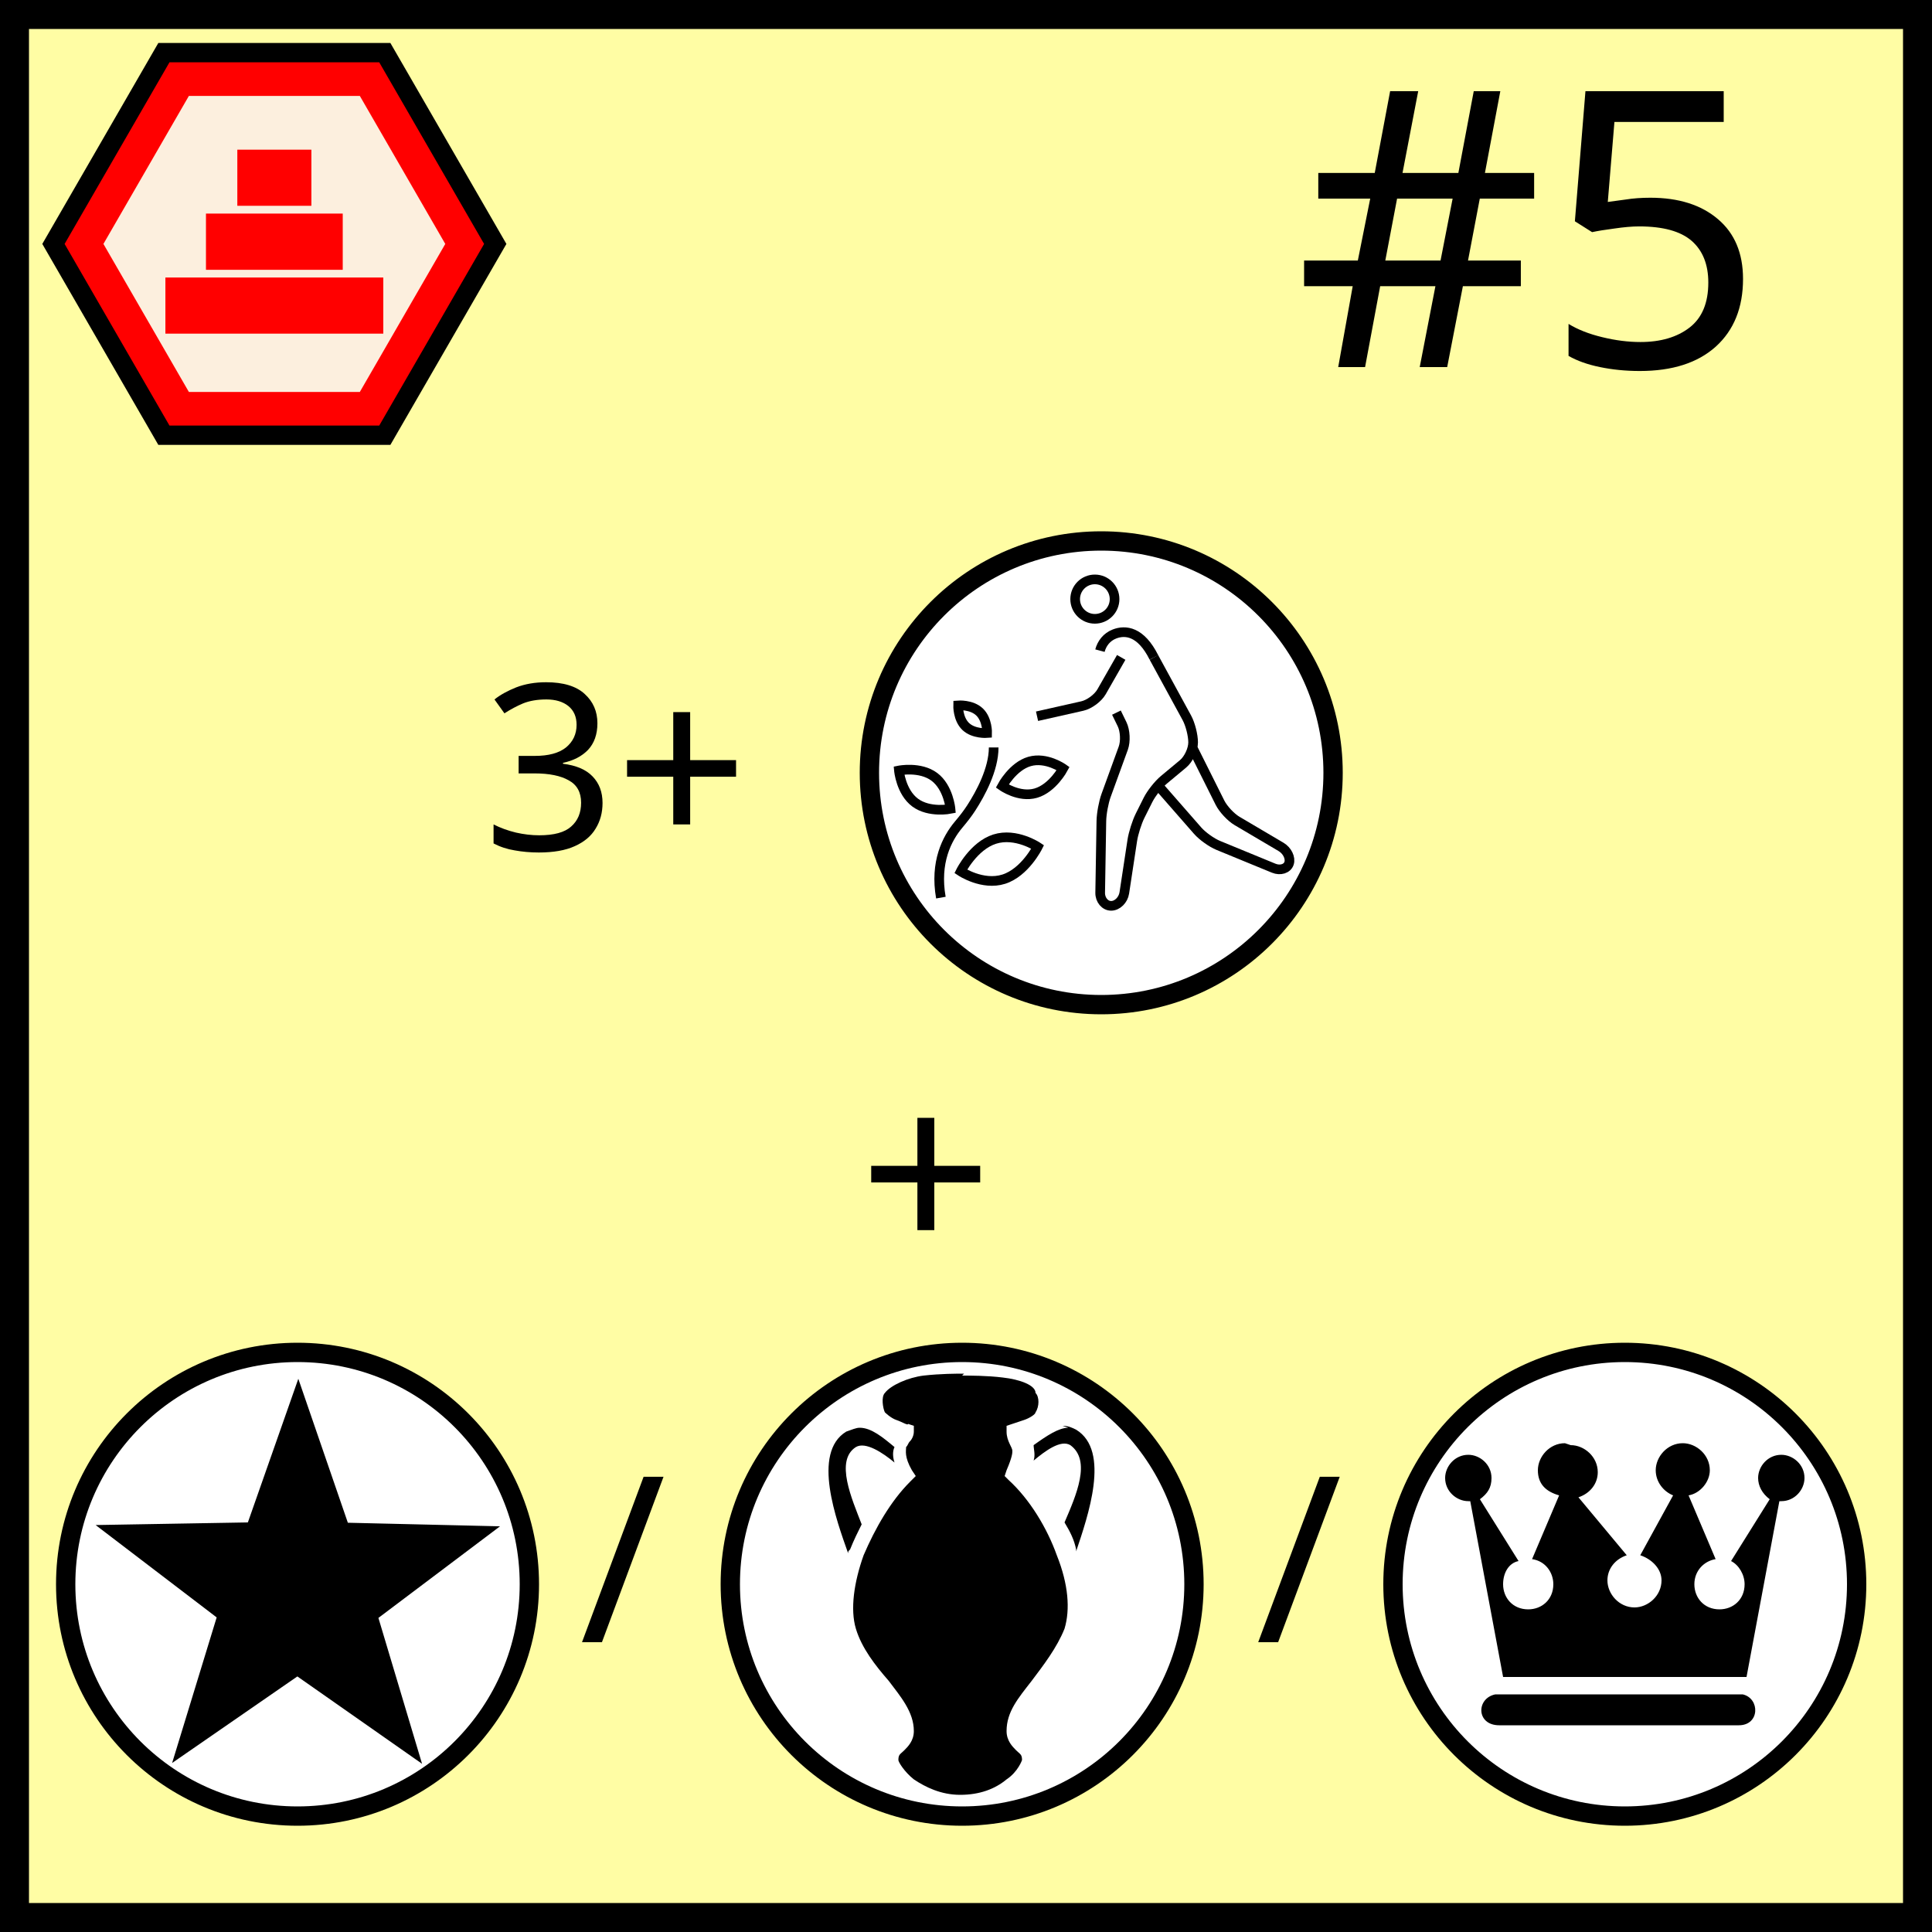
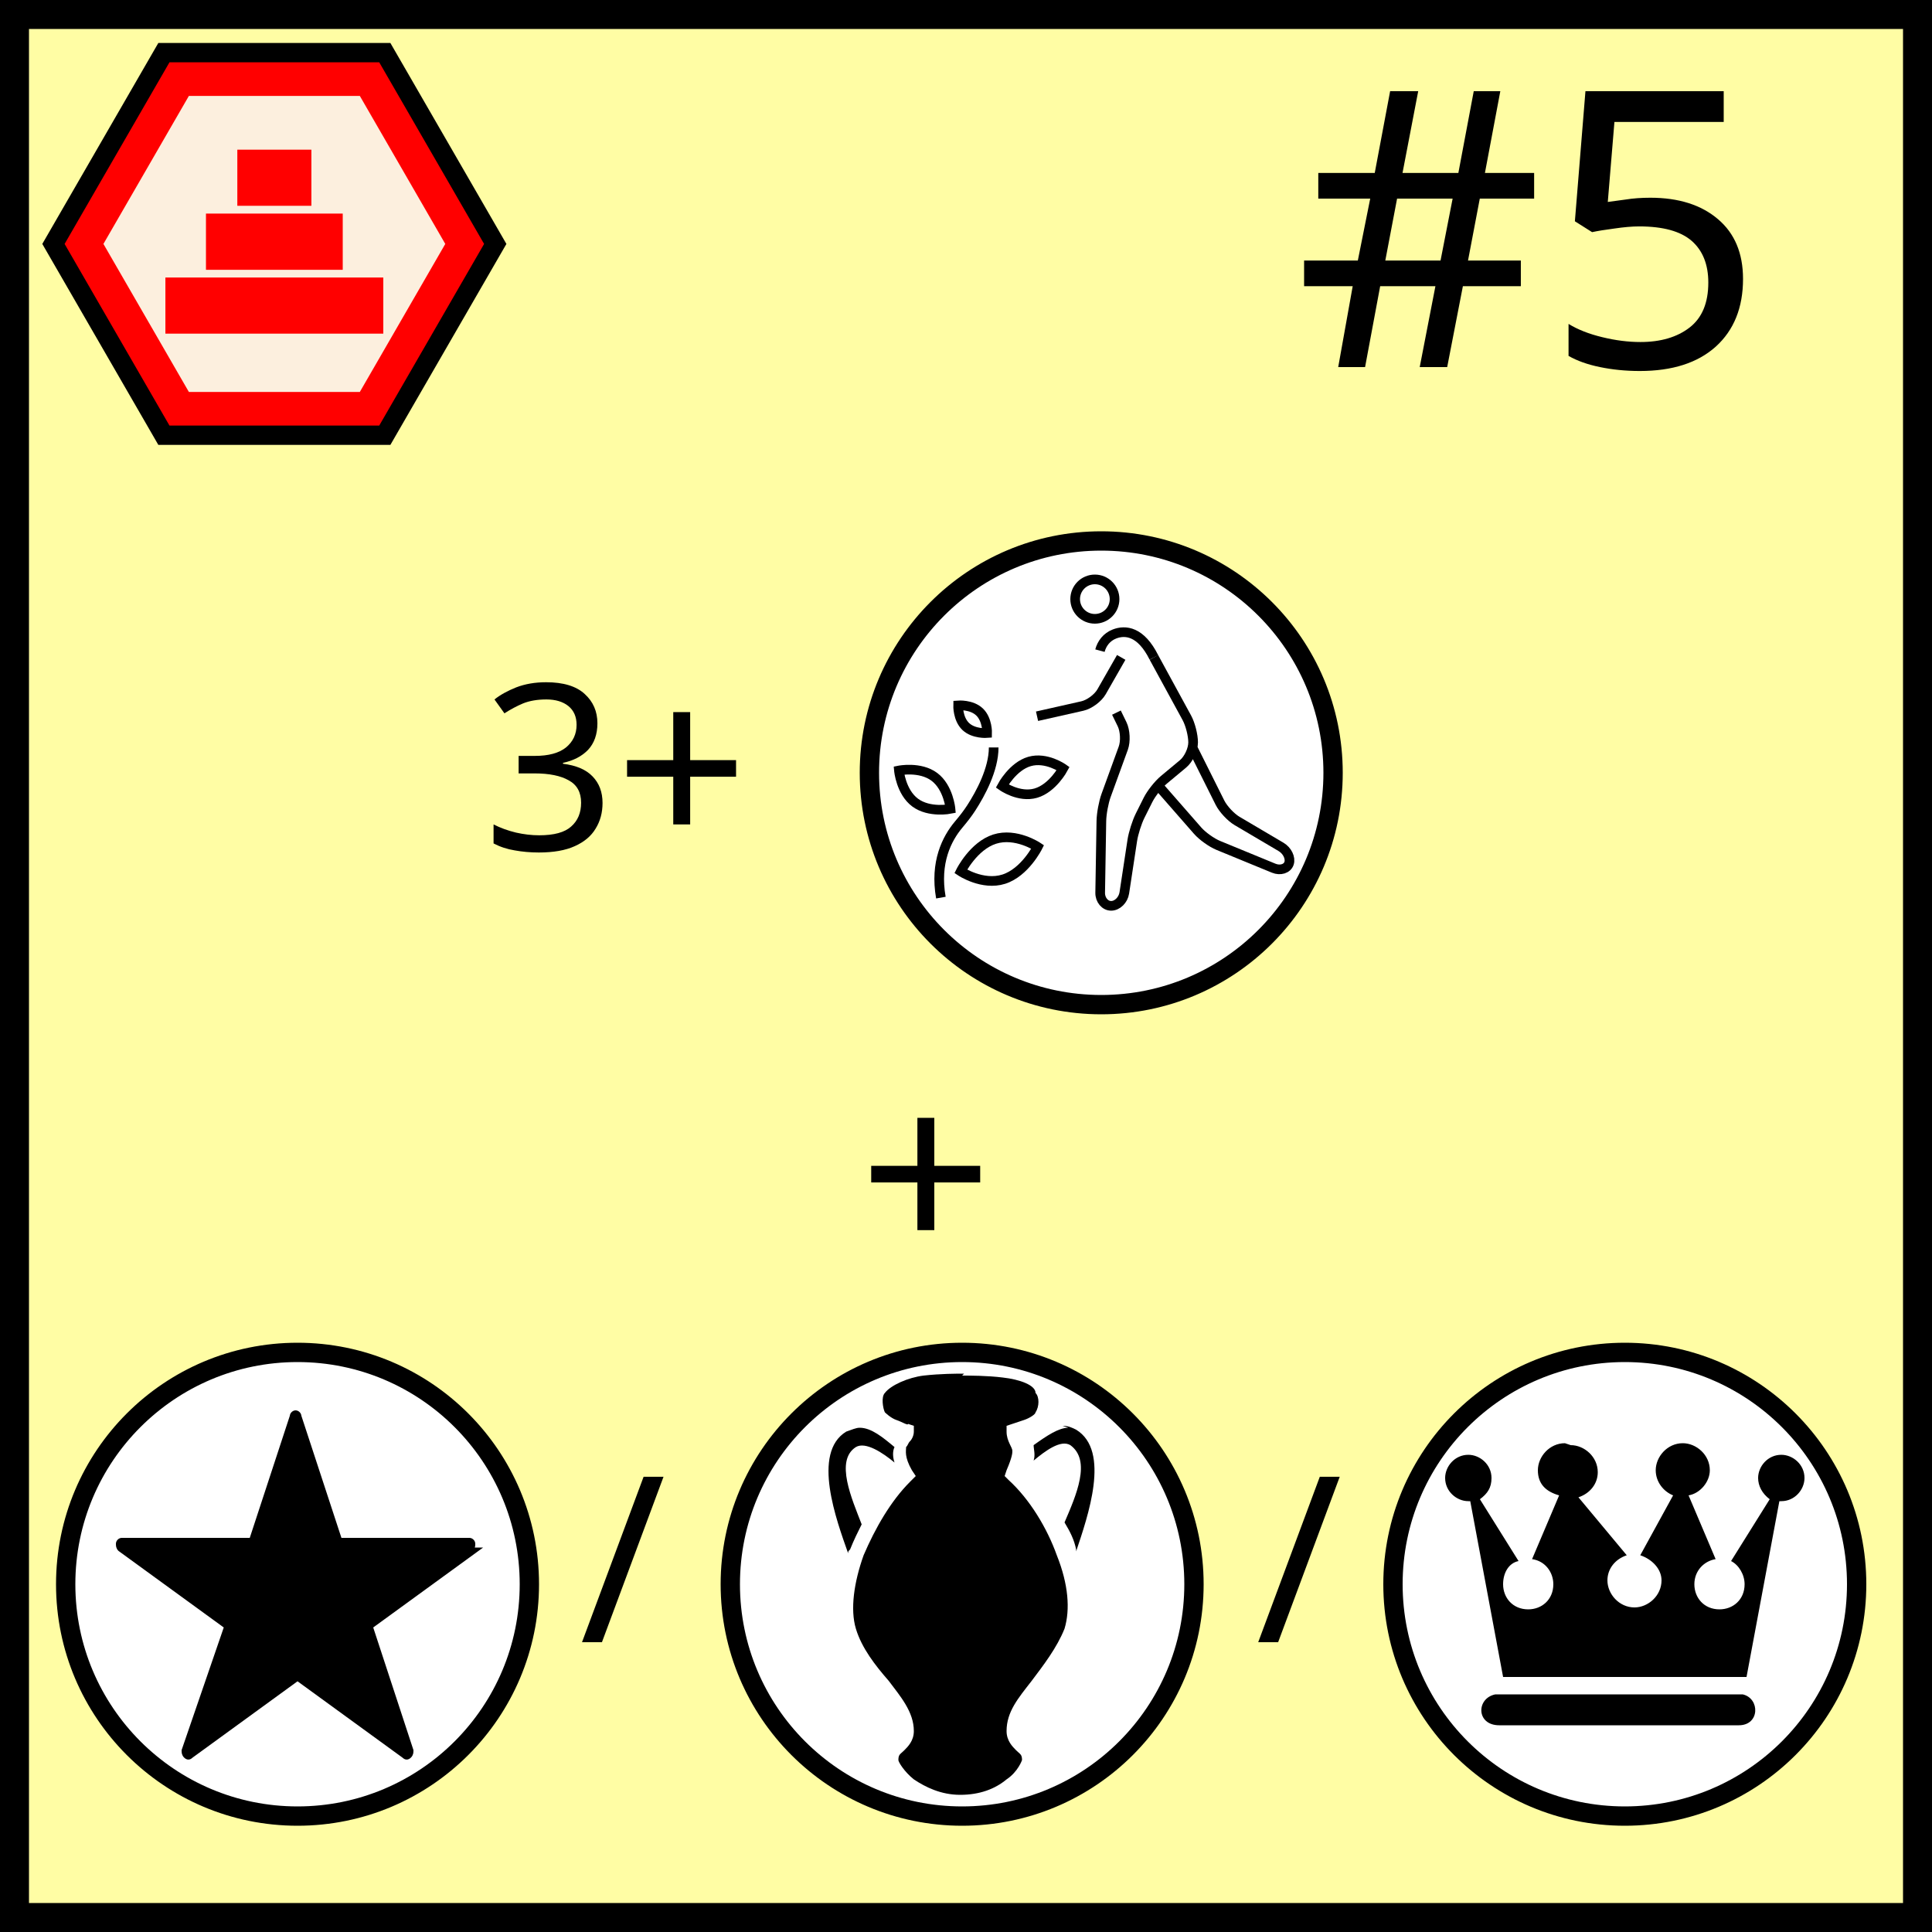
<svg xmlns="http://www.w3.org/2000/svg" height="100px" width="100px" viewbox="0 0 100 100">
  <rect style="fill:#fffda4;stroke:#000000;stroke-width:3px" x="0px" y="0px" width="100px" height="100px" />
  <g>
    <g>
      <polygon style="fill:#fcefde;stroke:#ff0000;stroke-width:2.5px" points="9.055,3.714 19.346,3.714 24.491,12.626 19.346,21.538 9.055,21.538 3.910,12.626" />
      <polygon style="fill:none;stroke:#000000;stroke-width:1px" points="8.484,2.724 19.917,2.724 25.634,12.626 19.917,22.528 8.484,22.528 2.767,12.626" />
    </g>
    <g>
      <rect style="fill:#ff0000;fill-opacity:1;stroke:none" width="11.278" height="2.905" x="8.561" y="14.364" />
      <rect style="fill:#ff0000;fill-opacity:1;stroke:none" width="7.079" height="2.91" x="10.661" y="11.055" />
      <rect style="fill:#ff0000;fill-opacity:1;stroke:none" width="3.833" height="2.905" x="12.284" y="7.747" />
    </g>
  </g>
  <text style="font-size:20px;font-family:sans-serif;fill:#000000;stroke:none" x="67" y="19">#5</text>
  <text style="font-size:12px;font-family:sans-serif;fill:#000000;stroke:none" x="25" y="44">3+</text>
  <g>
    <circle style="fill:#ffffff;stroke:#000000;stroke-width:1px" cy="40" cx="57" r="12" />
    <path style="fill:none;stroke:#000000;stroke-width:0.5px" d="m 50.701,36.851 c 0.415,0.396 0.393,1.092 0.393,1.092 0,0 -0.694,0.055 -1.109,-0.341 -0.415,-0.396 -0.393,-1.092 -0.393,-1.092 0,0 0.695,-0.055 1.109,0.341 z" />
    <path style="fill:none;stroke:#000000;stroke-width:0.5px" d="m 48.360,40.208 c 0.737,0.549 0.837,1.660 0.837,1.660 0,0 -1.094,0.222 -1.831,-0.327 -0.737,-0.549 -0.837,-1.660 -0.837,-1.660 0,0 1.094,-0.222 1.831,0.327 z" />
    <path style="fill:none;stroke:#000000;stroke-width:0.5px" d="m 51.954,45.506 c -1.100,0.349 -2.226,-0.404 -2.226,-0.404 0,0 0.657,-1.320 1.757,-1.670 1.100,-0.350 2.226,0.404 2.226,0.404 0,0 -0.658,1.320 -1.757,1.670 z" />
    <path style="fill:none;stroke:#000000;stroke-width:0.5px" d="m 53.614,41.053 c -0.872,0.250 -1.740,-0.367 -1.740,-0.367 0,0 0.545,-1.022 1.416,-1.273 0.872,-0.250 1.740,0.367 1.740,0.367 0,0 -0.546,1.022 -1.417,1.273 z" />
    <path style="fill:none;stroke:#000000;stroke-width:0.5px" d="m 51.433,38.689 c 0,1.140 -0.689,2.400 -1.164,3.134 -0.194,0.300 -0.415,0.579 -0.645,0.852 -0.614,0.728 -1.246,1.960 -0.924,3.786" />
    <circle style="fill:none;stroke:#000000;stroke-width:0.5px" r="1.02" cy="31.01" cx="56.67" />
    <path style="fill:none;stroke:#000000;stroke-width:0.5px" d="m 57.786,36.885 c 0,0 0.132,0.271 0.293,0.601 0.161,0.331 0.189,0.888 0.062,1.238 l -0.891,2.450 c -0.127,0.350 -0.236,0.941 -0.243,1.313 l -0.062,3.722 c -0.006,0.372 0.250,0.677 0.568,0.677 0.319,0 0.625,-0.301 0.681,-0.669 l 0.414,-2.722 c 0.056,-0.368 0.238,-0.941 0.404,-1.275 l 0.410,-0.820 c 0.167,-0.333 0.537,-0.800 0.823,-1.039 l 0.991,-0.825 c 0.286,-0.238 0.520,-0.738 0.520,-1.110 v 0 c 0,-0.372 -0.146,-0.944 -0.324,-1.271 l -1.706,-3.128" />
    <path style="fill:none;stroke:#000000;stroke-width:0.5px" d="M 57.019,34.704" />
    <path style="fill:none;stroke:#000000;stroke-width:0.5px" d="m 61.756,38.765 1.389,2.779 c 0.167,0.333 0.565,0.760 0.886,0.949 l 2.275,1.342 c 0.321,0.189 0.507,0.572 0.414,0.852 -0.093,0.279 -0.451,0.392 -0.795,0.250 l -2.865,-1.178 C 62.715,43.618 62.233,43.273 61.988,42.993 l -1.923,-2.198" />
    <path style="fill:none;stroke:#000000;stroke-width:0.5px" d="m 59.726,34.027 c -0.677,-1.354 -1.475,-1.432 -2.041,-1.212 -0.403,0.157 -0.652,0.486 -0.752,0.862" />
    <path style="fill:none;stroke:#000000;stroke-width:0.5px" d="m 58.034,34.027 -1.018,1.781 c -0.185,0.323 -0.633,0.655 -0.996,0.736 l -2.343,0.528" />
  </g>
  <text style="font-size:12px;font-family:sans-serif;fill:#000000;stroke:none" x="44.5" y="65">+</text>
  <g>
    <circle style="fill:#ffffff;stroke:#000000;stroke-width:1px" cy="82" cx="15.4" r="12" />
-     <path style="fill:#000000;stroke:#000000;stroke-width:0.2px" d="m 25.591,79.095 -6.120,4.610 2.196,7.341 -6.275,-4.396 -6.303,4.356 2.242,-7.327 -6.091,-4.648 7.661,-0.132 2.539,-7.229 2.493,7.245 z" />
+     <path style="fill:#000000;stroke:#000000;stroke-width:0.2px" d="m 24.7,80.2 -5.5,4.0 2.1,6.4 c 0,0.1 0,0.2 -0.1,0.3 -0.1,0.1 -0.2,0.1 -0.3,0 l -5.5,-4.0 -5.5,4.0 c -0.1,0.1 -0.2,0.1 -0.3,0 -0.1,-0.1 -0.1,-0.2 -0.1,-0.3 l 2.2,-6.4 -5.5,-4.0 c -0.1,-0.1 -0.1,-0.2 -0.1,-0.3 0,-0.1 0.1,-0.2 0.2,-0.2 H 13.0 l 2.1,-6.4 c 0,-0.1 0.1,-0.2 0.2,-0.2 0.1,0 0.2,0.1 0.2,0.2 l 2.1,6.4 h 6.7 c 0.1,0 0.2,0.1 0.2,0.2 0,0.1 0,0.2 -0.1,0.3 z" />
  </g>
  <text style="font-size:12px;font-family:sans-serif;fill:#000000;stroke:none" x="30" y="85">/</text>
  <g>
    <circle style="fill:#ffffff;stroke:#000000;stroke-width:1px" cy="82" cx="49.8" r="12" />
    <path style="fill:#000000;stroke:none" d="m 49.9,71.1 c -0.4,0 -1.2,0 -2.1,0.1 -0.8,0.1 -1.7,0.5 -2.0,0.9 -0.2,0.2 -0.1,0.8 0,1.0 0,0 0.3,0.3 0.6,0.4 0.3,0.1 0.6,0.3 0.6,0.2 l 0.3,0.1 v 0.3 c 0,0.2 -0.1,0.4 -0.2,0.5 -0.1,0.1 -0.1,0.2 -0.2,0.3 0,0.2 -0.1,0.5 0.3,1.2 l 0.2,0.3 -0.3,0.3 c -1.0,1.0 -1.8,2.4 -2.4,3.8 -0.5,1.4 -0.7,2.8 -0.4,3.8 0.3,1.0 1.0,1.9 1.7,2.7 0.6,0.8 1.3,1.6 1.3,2.6 0,0.5 -0.3,0.8 -0.5,1.0 -0.2,0.2 -0.3,0.2 -0.3,0.5 0,0.1 0.3,0.6 0.8,1.0 0.6,0.4 1.4,0.8 2.4,0.8 1.0,0 1.8,-0.3 2.4,-0.8 0.6,-0.4 0.8,-1.0 0.8,-1.0 0,-0.3 -0.1,-0.3 -0.3,-0.5 -0.2,-0.2 -0.5,-0.5 -0.5,-1.0 0,-1.0 0.6,-1.7 1.3,-2.6 0.6,-0.8 1.3,-1.7 1.7,-2.7 0.3,-1.0 0.2,-2.3 -0.4,-3.8 -0.5,-1.4 -1.4,-2.9 -2.5,-3.9 l -0.2,-0.2 0.1,-0.3 c 0.3,-0.7 0.3,-0.9 0.3,-1.0 0,-0.2 -0.3,-0.5 -0.3,-1.0 v -0.3 l 0.3,-0.1 c 0,0 0.3,-0.1 0.6,-0.2 0.3,-0.1 0.6,-0.3 0.6,-0.4 0.2,-0.3 0.2,-0.8 0,-1.0 0,-0.4 -0.8,-0.7 -1.7,-0.8 -0.8,-0.1 -1.7,-0.1 -2.1,-0.1 z m -5.4,2.8 c -0.2,0 -0.4,0.1 -0.7,0.2 -1.8,1.1 -0.5,4.6 0.1,6.3 0,-0.1 0,-0.1 0.1,-0.2 0.2,-0.5 0.4,-0.9 0.6,-1.3 -0.5,-1.3 -1.4,-3.3 -0.3,-4.0 0.5,-0.3 1.4,0.3 2.0,0.8 -0.1,-0.3 -0.1,-0.6 0,-0.8 -0.6,-0.5 -1.2,-1.0 -1.8,-1.0 z m 10.8,0 c -0.5,0 -1.1,0.4 -1.8,0.9 0,0.2 0.1,0.5 0,0.8 0.6,-0.5 1.4,-1.1 1.9,-0.8 1.1,0.8 0.3,2.6 -0.3,4.0 0.3,0.5 0.5,0.9 0.6,1.4 0,0 0,0.1 0,0.1 0.6,-1.8 1.8,-5.2 0,-6.3 -0.2,-0.1 -0.4,-0.2 -0.7,-0.2 z" />
  </g>
  <text style="font-size:12px;font-family:sans-serif;fill:#000000;stroke:none" x="65" y="85">/</text>
  <g>
    <circle style="fill:#ffffff;stroke:#000000;stroke-width:1px" cy="82" cx="84.1" r="12" />
    <path style="fill:#000000;stroke:none" d="m 81.0,74.7 c -0.8,0 -1.4,0.7 -1.4,1.4 0,0.7 0.4,1.1 1.1,1.3 l -1.4,3.3 c 0.7,0.1 1.1,0.7 1.1,1.3 0,0.8 -0.6,1.3 -1.3,1.3 -0.8,0 -1.3,-0.6 -1.3,-1.3 0,-0.6 0.3,-1.1 0.8,-1.2 l -2.0,-3.2 c 0.4,-0.3 0.6,-0.6 0.6,-1.1 0,-0.7 -0.6,-1.2 -1.2,-1.2 -0.7,0 -1.2,0.6 -1.2,1.2 0,0.7 0.6,1.2 1.2,1.2 0,0 0,0 0.1,0 l 1.7,9.1 h 12.6 l 1.7,-9.1 c 0,0 0,0 0.1,0 0.7,0 1.2,-0.6 1.2,-1.2 0,-0.7 -0.6,-1.2 -1.2,-1.2 -0.7,0 -1.2,0.6 -1.2,1.2 0,0.4 0.2,0.8 0.6,1.1 l -2.0,3.2 c 0.4,0.2 0.7,0.7 0.7,1.2 0,0.8 -0.6,1.3 -1.3,1.3 -0.8,0 -1.3,-0.6 -1.3,-1.3 0,-0.7 0.5,-1.2 1.1,-1.3 l -1.4,-3.3 c 0.6,-0.1 1.1,-0.7 1.1,-1.3 0,-0.8 -0.7,-1.4 -1.4,-1.4 -0.8,0 -1.4,0.7 -1.4,1.4 0,0.6 0.4,1.1 0.9,1.3 l -1.7,3.1 c 0.6,0.2 1.1,0.7 1.1,1.3 0,0.8 -0.7,1.4 -1.4,1.4 -0.8,0 -1.4,-0.7 -1.4,-1.4 0,-0.6 0.4,-1.1 1.0,-1.3 l -2.5,-3.0 c 0.6,-0.2 1,-0.7 1,-1.3 0,-0.8 -0.7,-1.4 -1.4,-1.4 z m -3.6,13.0 c -1.0,0.2 -1.0,1.6 0.2,1.6 h 0.3 v 0 h 11.8 v 0 h 0.3 c 1.1,0 1.1,-1.4 0.2,-1.6 z" />
  </g>
</svg>
